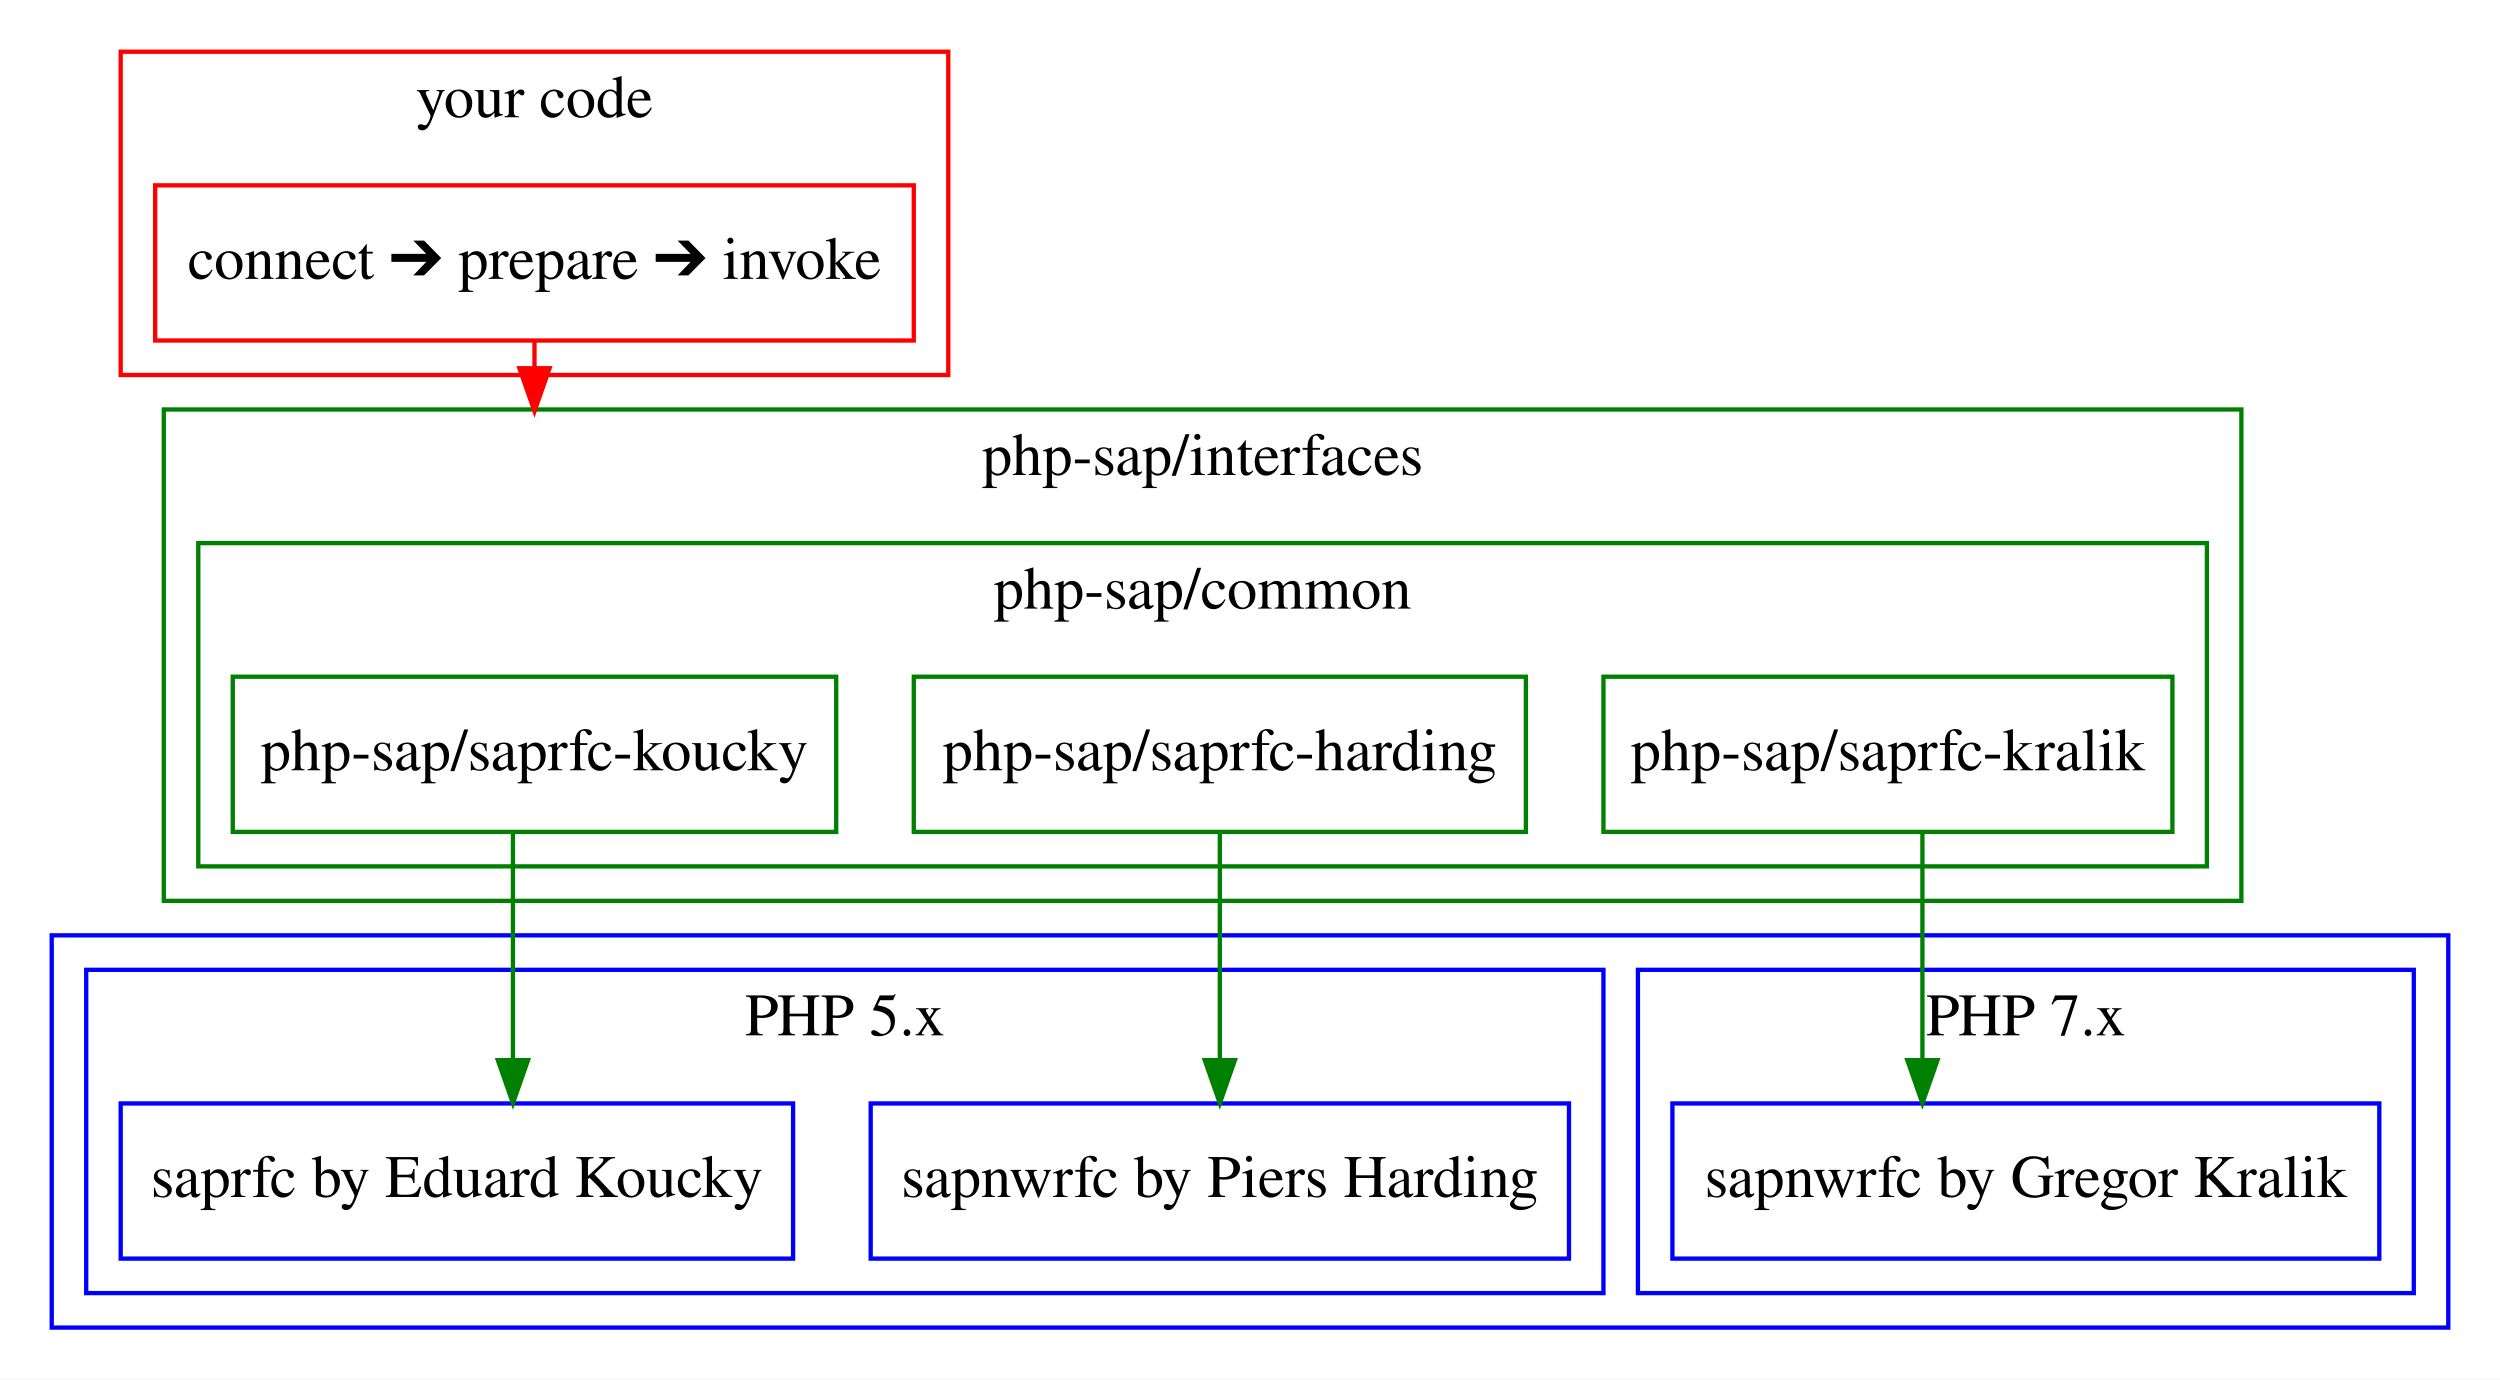
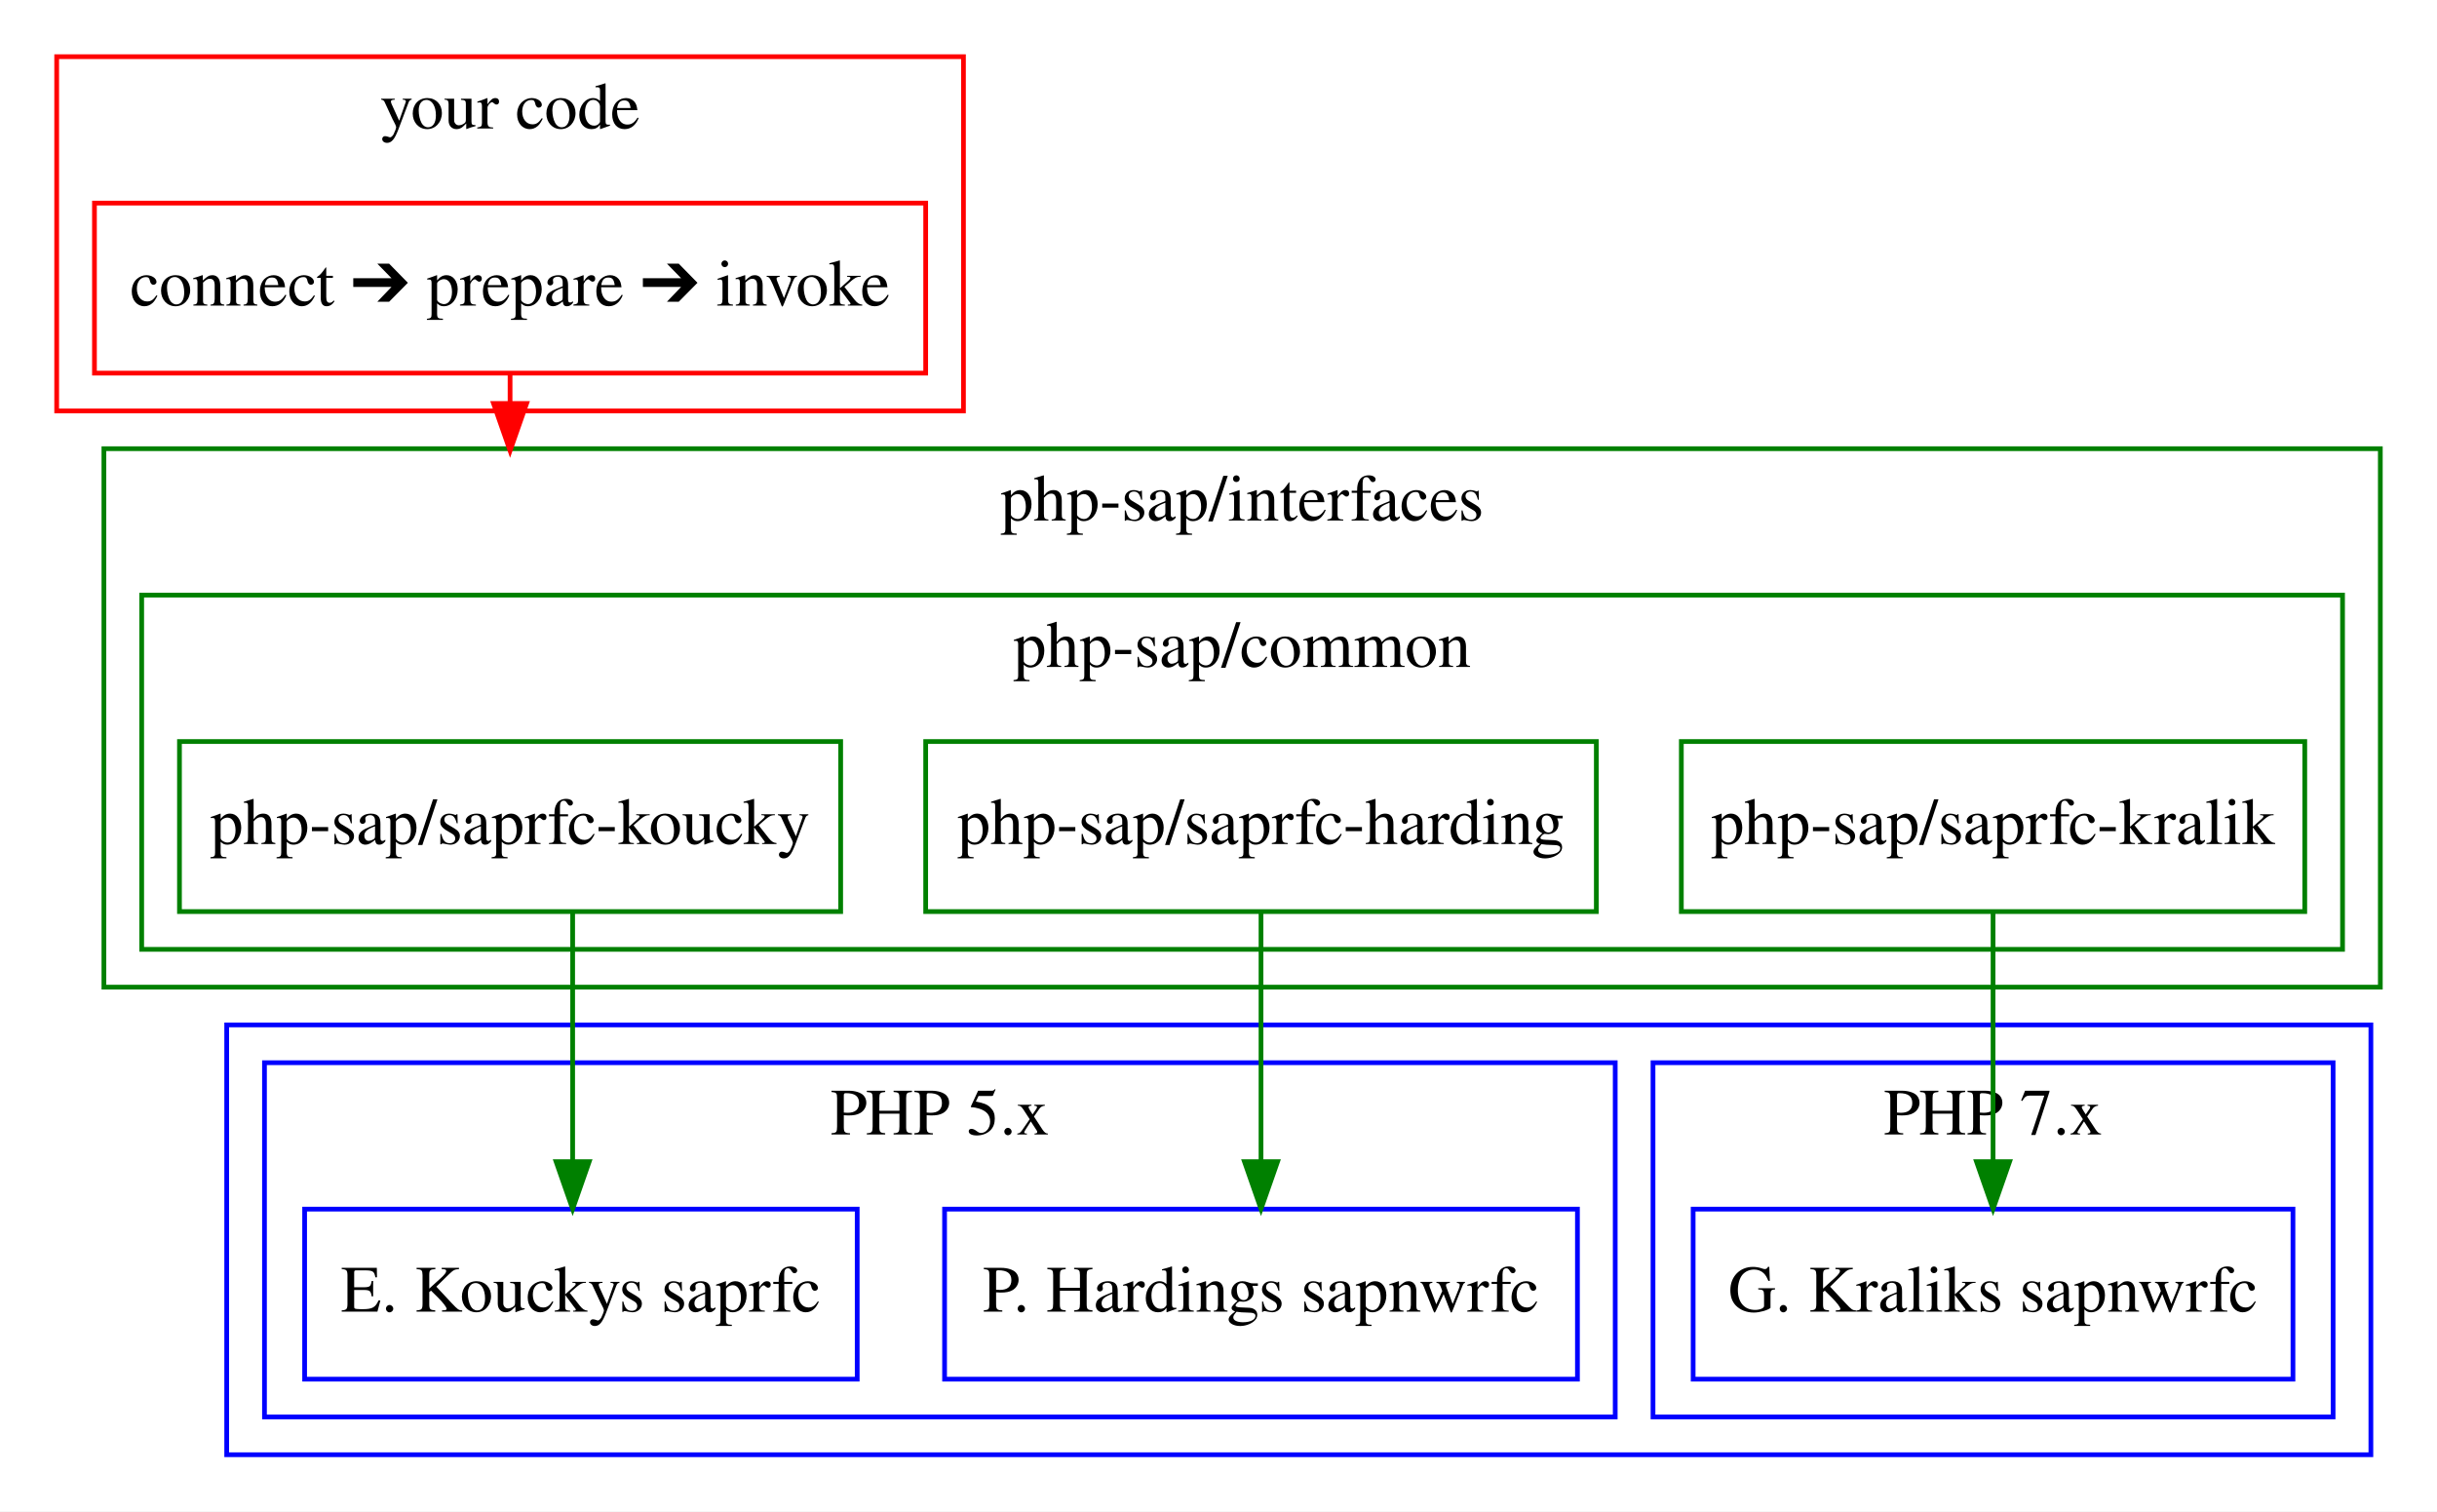
- <svg xmlns="http://www.w3.org/2000/svg" width="580pt" height="320pt" viewBox="0.00 0.00 580.00 320.00">
+ <svg xmlns="http://www.w3.org/2000/svg" width="516pt" height="320pt" viewBox="0.00 0.00 516.00 320.00">
  <g id="graph0" class="graph" transform="scale(1 1) rotate(0) translate(4 316)">
-     <polygon fill="white" stroke="none" points="-4,4 -4,-316 576,-316 576,4 -4,4" />
+     <polygon fill="white" stroke="none" points="-4,4 -4,-316 512,-316 512,4 -4,4" />
    <g id="clust1" class="cluster">
-       <polygon fill="none" stroke="blue" points="8,-8 8,-99 564,-99 564,-8 8,-8" />
+       <polygon fill="none" stroke="blue" points="44,-8 44,-99 498,-99 498,-8 44,-8" />
    </g>
    <g id="clust2" class="cluster">
-       <polygon fill="none" stroke="blue" points="376,-16 376,-91 556,-91 556,-16 376,-16" />
-       <text text-anchor="middle" x="466" y="-75.8" font-family="Times,serif" font-size="14.00">PHP 7.x</text>
+       <polygon fill="none" stroke="blue" points="346,-16 346,-91 490,-91 490,-16 346,-16" />
+       <text text-anchor="middle" x="418" y="-75.8" font-family="Times,serif" font-size="14.00">PHP 7.x</text>
    </g>
    <g id="clust3" class="cluster">
-       <polygon fill="none" stroke="blue" points="16,-16 16,-91 368,-91 368,-16 16,-16" />
-       <text text-anchor="middle" x="192" y="-75.8" font-family="Times,serif" font-size="14.00">PHP 5.x</text>
+       <polygon fill="none" stroke="blue" points="52,-16 52,-91 338,-91 338,-16 52,-16" />
+       <text text-anchor="middle" x="195" y="-75.8" font-family="Times,serif" font-size="14.00">PHP 5.x</text>
    </g>
    <g id="clust4" class="cluster">
-       <polygon fill="none" stroke="green" points="34,-107 34,-221 516,-221 516,-107 34,-107" />
-       <text text-anchor="middle" x="275" y="-205.8" font-family="Times,serif" font-size="14.00">php-sap/interfaces</text>
+       <polygon fill="none" stroke="green" points="18,-107 18,-221 500,-221 500,-107 18,-107" />
+       <text text-anchor="middle" x="259" y="-205.8" font-family="Times,serif" font-size="14.00">php-sap/interfaces</text>
    </g>
    <g id="clust5" class="cluster">
-       <polygon fill="none" stroke="green" points="42,-115 42,-190 508,-190 508,-115 42,-115" />
-       <text text-anchor="middle" x="275" y="-174.8" font-family="Times,serif" font-size="14.00">php-sap/common</text>
+       <polygon fill="none" stroke="green" points="26,-115 26,-190 492,-190 492,-115 26,-115" />
+       <text text-anchor="middle" x="259" y="-174.8" font-family="Times,serif" font-size="14.00">php-sap/common</text>
    </g>
    <g id="clust6" class="cluster">
-       <polygon fill="none" stroke="red" points="24,-229 24,-304 216,-304 216,-229 24,-229" />
-       <text text-anchor="middle" x="120" y="-288.8" font-family="Times,serif" font-size="14.00">your code</text>
+       <polygon fill="none" stroke="red" points="8,-229 8,-304 200,-304 200,-229 8,-229" />
+       <text text-anchor="middle" x="104" y="-288.8" font-family="Times,serif" font-size="14.00">your code</text>
    </g>
    <g id="node1" class="node">
-       <polygon fill="none" stroke="blue" points="548,-60 384,-60 384,-24 548,-24 548,-60" />
-       <text text-anchor="middle" x="466" y="-38.3" font-family="Times,serif" font-size="14.00">sapnwrfc by Gregor Kralik</text>
+       <polygon fill="none" stroke="blue" points="481.5,-60 354.5,-60 354.5,-24 481.5,-24 481.5,-60" />
+       <text text-anchor="middle" x="418" y="-38.3" font-family="Times,serif" font-size="14.00">G. Kraliks sapnwrfc</text>
    </g>
    <g id="node2" class="node">
-       <polygon fill="none" stroke="blue" points="360,-60 198,-60 198,-24 360,-24 360,-60" />
-       <text text-anchor="middle" x="279" y="-38.3" font-family="Times,serif" font-size="14.00">sapnwrfc by Piers Harding</text>
+       <polygon fill="none" stroke="blue" points="330,-60 196,-60 196,-24 330,-24 330,-60" />
+       <text text-anchor="middle" x="263" y="-38.3" font-family="Times,serif" font-size="14.00">P. Hardings sapnwrfc</text>
    </g>
    <g id="node3" class="node">
-       <polygon fill="none" stroke="blue" points="180,-60 24,-60 24,-24 180,-24 180,-60" />
-       <text text-anchor="middle" x="102" y="-38.3" font-family="Times,serif" font-size="14.00">saprfc by Eduard Koucky</text>
+       <polygon fill="none" stroke="blue" points="177.5,-60 60.5,-60 60.5,-24 177.5,-24 177.5,-60" />
+       <text text-anchor="middle" x="119" y="-38.3" font-family="Times,serif" font-size="14.00">E. Kouckys saprfc</text>
    </g>
    <g id="node4" class="node">
-       <polygon fill="none" stroke="green" points="190,-159 50,-159 50,-123 190,-123 190,-159" />
-       <text text-anchor="middle" x="120" y="-137.3" font-family="Times,serif" font-size="14.00">php-sap/saprfc-koucky</text>
+       <polygon fill="none" stroke="green" points="174,-159 34,-159 34,-123 174,-123 174,-159" />
+       <text text-anchor="middle" x="104" y="-137.3" font-family="Times,serif" font-size="14.00">php-sap/saprfc-koucky</text>
    </g>
    <g id="edge1" class="edge">
-       <path fill="none" stroke="green" d="M115,-122.842C115,-122.842 115,-70.043 115,-70.043" />
-       <polygon fill="green" stroke="green" points="118.5,-70.043 115,-60.043 111.5,-70.043 118.5,-70.043" />
+       <path fill="none" stroke="green" d="M117.25,-122.842C117.25,-122.842 117.25,-70.043 117.25,-70.043" />
+       <polygon fill="green" stroke="green" points="120.75,-70.043 117.25,-60.043 113.75,-70.043 120.75,-70.043" />
    </g>
    <g id="node5" class="node">
-       <polygon fill="none" stroke="green" points="350,-159 208,-159 208,-123 350,-123 350,-159" />
-       <text text-anchor="middle" x="279" y="-137.3" font-family="Times,serif" font-size="14.00">php-sap/saprfc-harding</text>
+       <polygon fill="none" stroke="green" points="334,-159 192,-159 192,-123 334,-123 334,-159" />
+       <text text-anchor="middle" x="263" y="-137.3" font-family="Times,serif" font-size="14.00">php-sap/saprfc-harding</text>
    </g>
    <g id="edge2" class="edge">
-       <path fill="none" stroke="green" d="M279,-122.842C279,-122.842 279,-70.043 279,-70.043" />
-       <polygon fill="green" stroke="green" points="282.5,-70.043 279,-60.043 275.5,-70.043 282.5,-70.043" />
+       <path fill="none" stroke="green" d="M263,-122.842C263,-122.842 263,-70.043 263,-70.043" />
+       <polygon fill="green" stroke="green" points="266.5,-70.043 263,-60.043 259.5,-70.043 266.5,-70.043" />
    </g>
    <g id="node6" class="node">
-       <polygon fill="none" stroke="green" points="500,-159 368,-159 368,-123 500,-123 500,-159" />
-       <text text-anchor="middle" x="434" y="-137.3" font-family="Times,serif" font-size="14.00">php-sap/saprfc-kralik</text>
+       <polygon fill="none" stroke="green" points="484,-159 352,-159 352,-123 484,-123 484,-159" />
+       <text text-anchor="middle" x="418" y="-137.3" font-family="Times,serif" font-size="14.00">php-sap/saprfc-kralik</text>
    </g>
    <g id="edge3" class="edge">
-       <path fill="none" stroke="green" d="M442,-122.842C442,-122.842 442,-70.043 442,-70.043" />
-       <polygon fill="green" stroke="green" points="445.5,-70.043 442,-60.043 438.5,-70.043 445.5,-70.043" />
+       <path fill="none" stroke="green" d="M418,-122.842C418,-122.842 418,-70.043 418,-70.043" />
+       <polygon fill="green" stroke="green" points="421.5,-70.043 418,-60.043 414.5,-70.043 421.5,-70.043" />
    </g>
    <g id="node7" class="node">
-       <polygon fill="none" stroke="red" points="208,-273 32,-273 32,-237 208,-237 208,-273" />
-       <text text-anchor="middle" x="120" y="-251.3" font-family="Times,serif" font-size="14.00">connect ➔ prepare ➔ invoke</text>
+       <polygon fill="none" stroke="red" points="192,-273 16,-273 16,-237 192,-237 192,-273" />
+       <text text-anchor="middle" x="104" y="-251.3" font-family="Times,serif" font-size="14.00">connect ➔ prepare ➔ invoke</text>
    </g>
    <g id="edge4" class="edge">
-       <path fill="none" stroke="red" d="M120,-236.936C120,-236.936 120,-234.619 120,-230.842" />
-       <polygon fill="red" stroke="red" points="123.5,-230.577 120,-220.577 116.5,-230.577 123.5,-230.577" />
+       <path fill="none" stroke="red" d="M104,-236.936C104,-236.936 104,-234.619 104,-230.842" />
+       <polygon fill="red" stroke="red" points="107.5,-230.577 104,-220.577 100.5,-230.577 107.5,-230.577" />
    </g>
  </g>
</svg>
